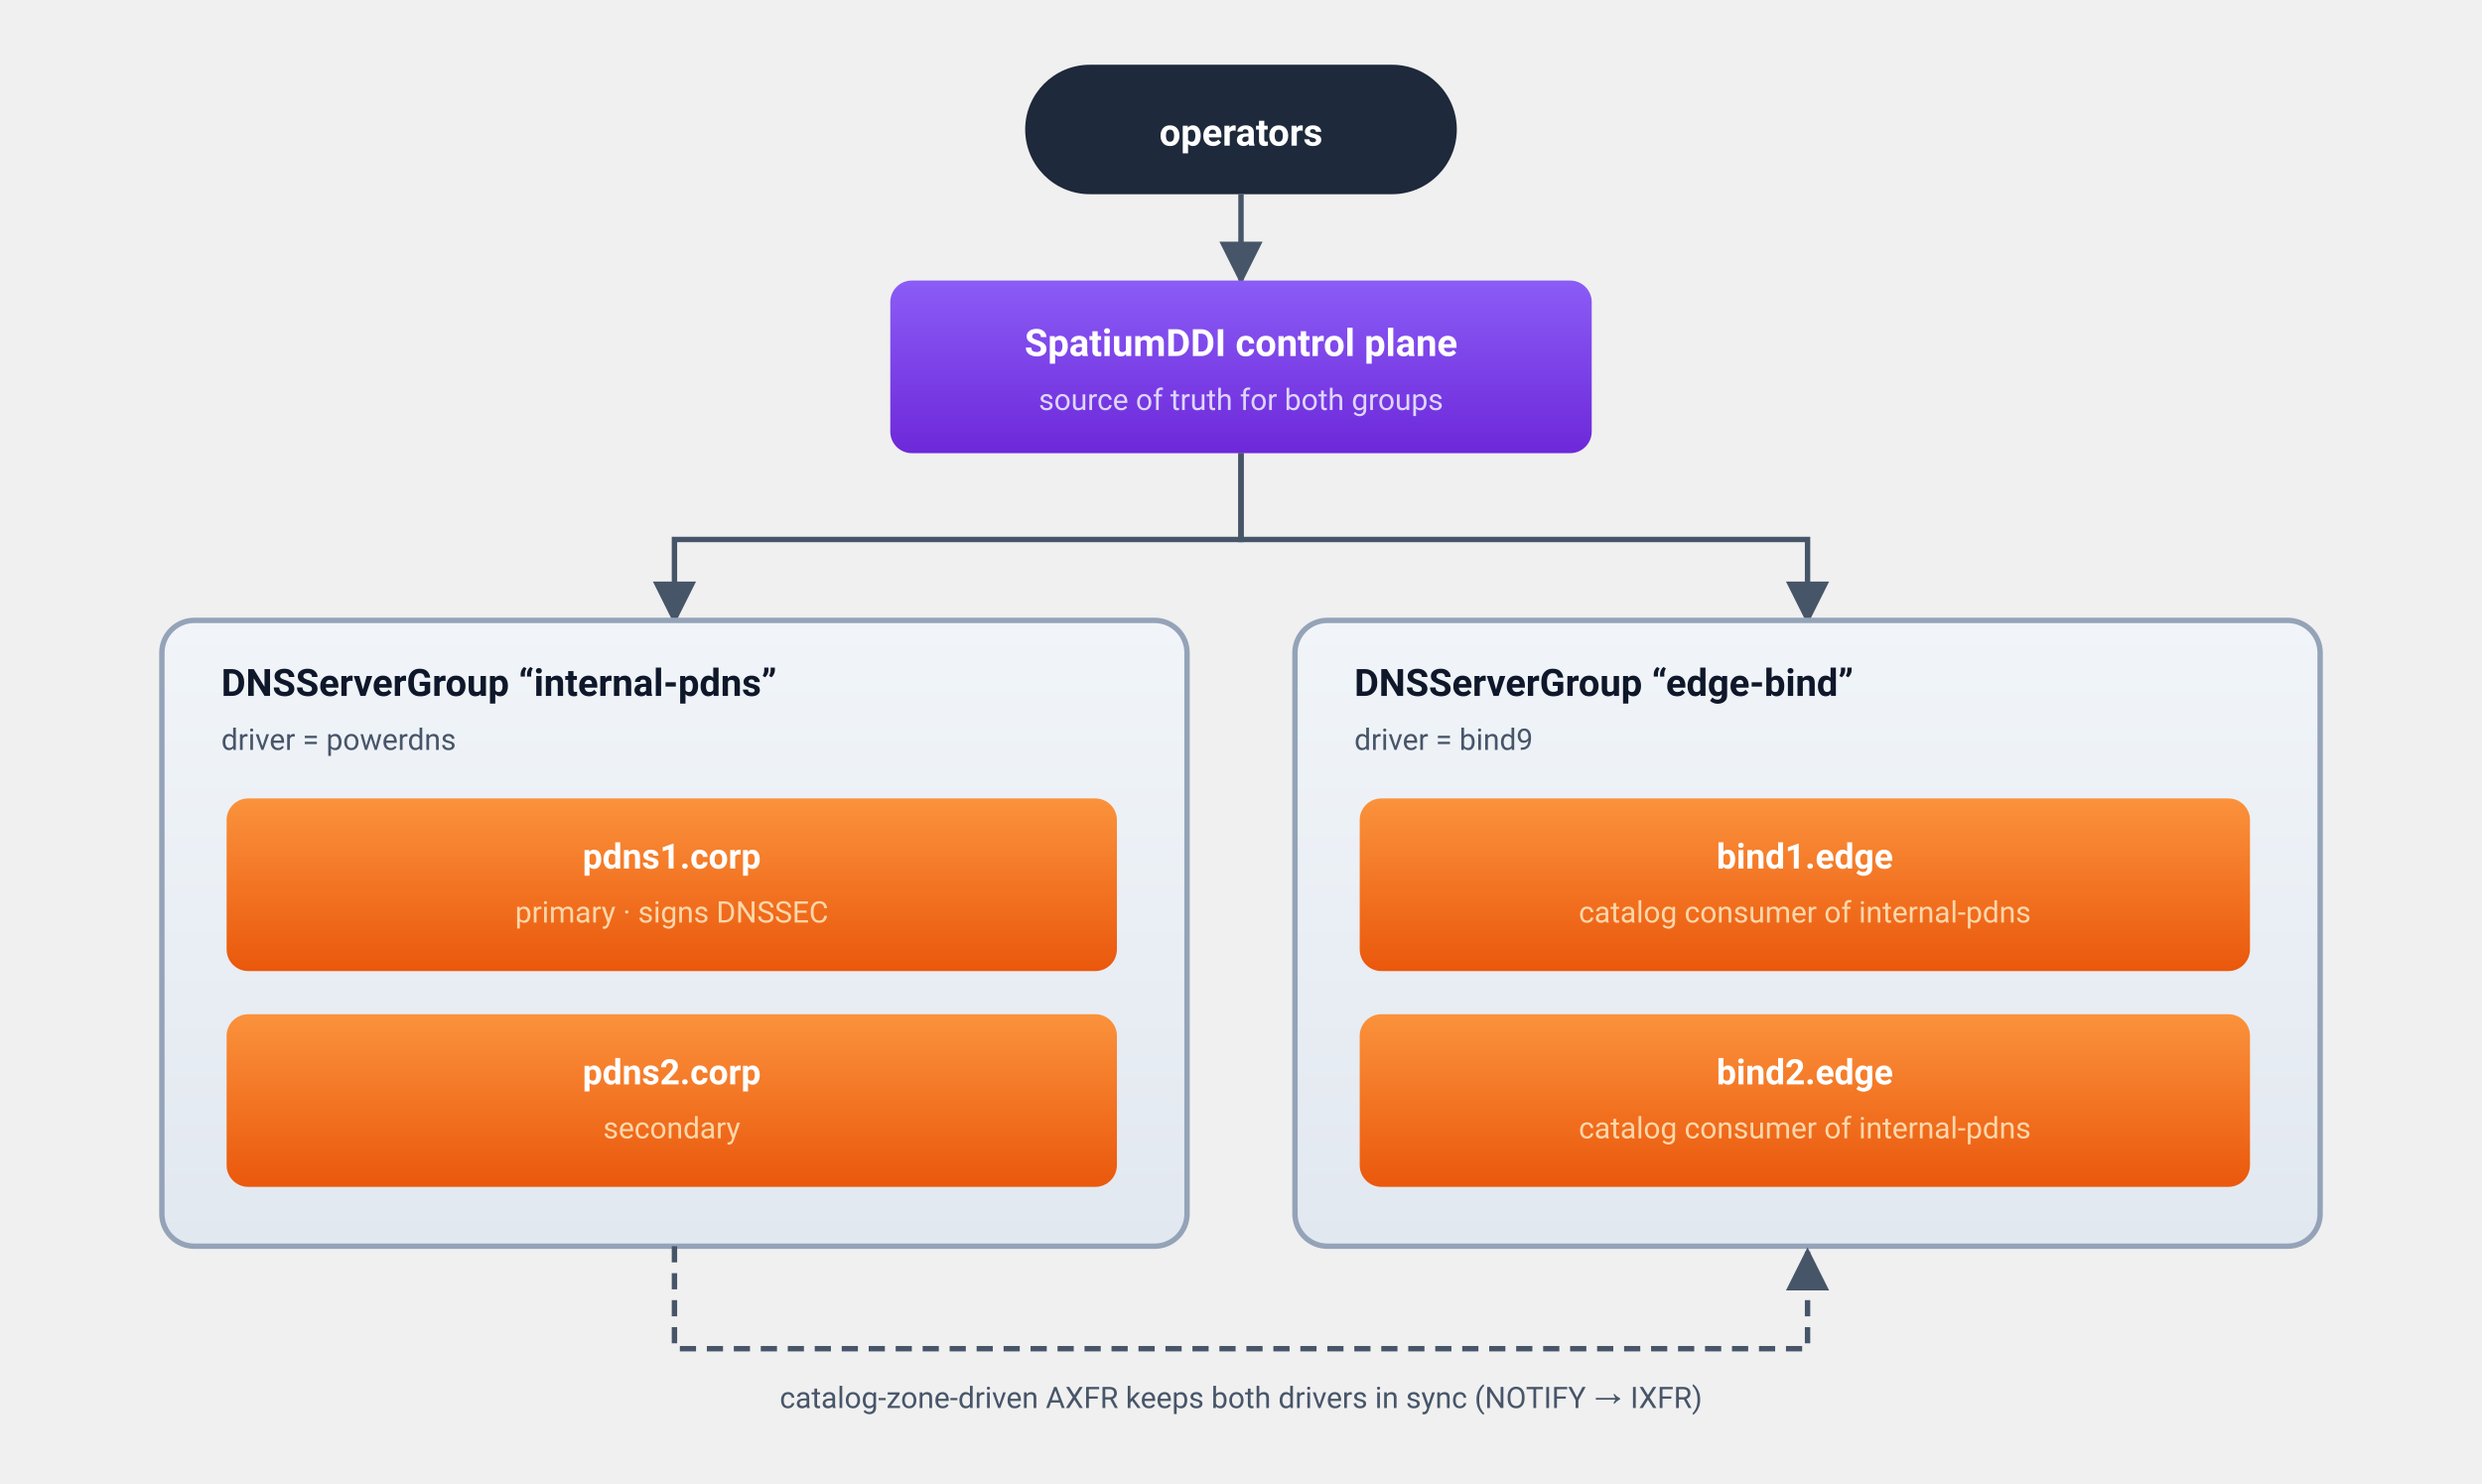
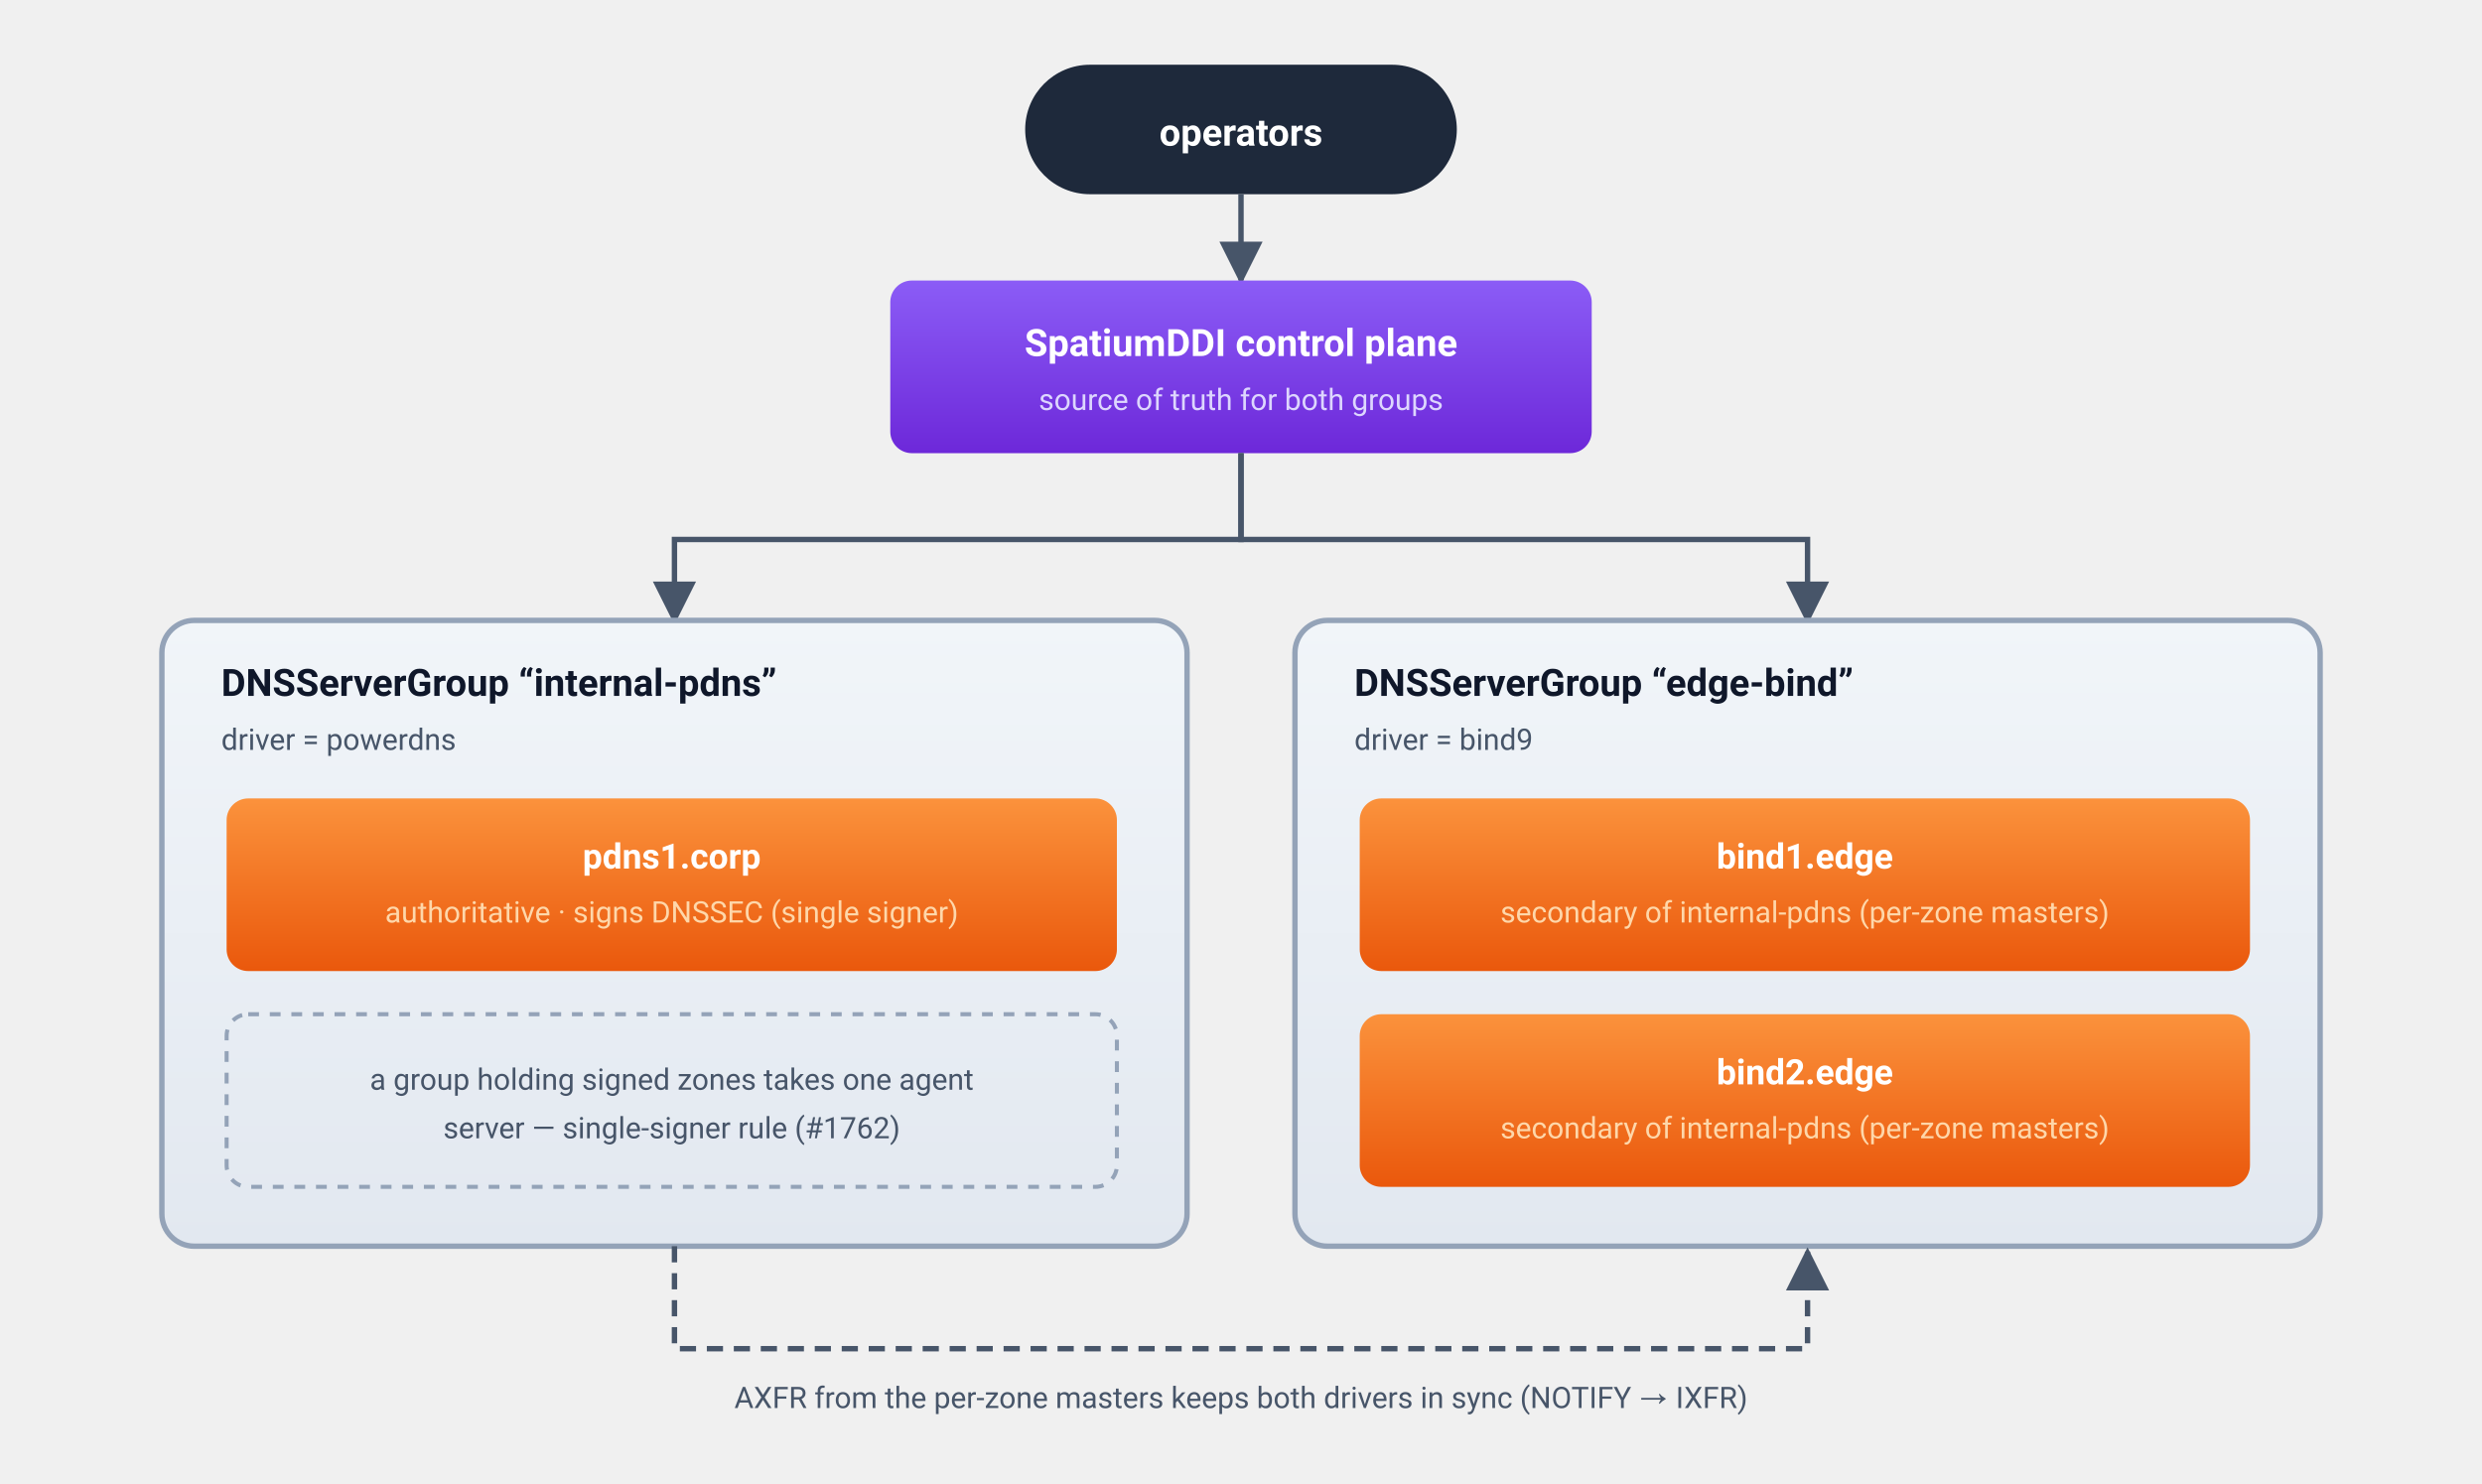
<svg xmlns="http://www.w3.org/2000/svg" width="920" height="550" viewBox="0 0 920 550" preserveAspectRatio="xMidYMid meet" font-family="ui-sans-serif, system-ui, -apple-system, 'Segoe UI', Roboto, Helvetica, Arial, sans-serif">
  <defs>
    <linearGradient id="tpd-surface" x1="0" y1="0" x2="0" y2="1">
      <stop offset="0%" stop-color="#f1f5f9" />
      <stop offset="100%" stop-color="#e2e8f0" />
    </linearGradient>
    <linearGradient id="tpd-cp" x1="0" y1="0" x2="0" y2="1">
      <stop offset="0%" stop-color="#8b5cf6" />
      <stop offset="100%" stop-color="#6d28d9" />
    </linearGradient>
    <linearGradient id="tpd-agent" x1="0" y1="0" x2="0" y2="1">
      <stop offset="0%" stop-color="#fb923c" />
      <stop offset="100%" stop-color="#ea580c" />
    </linearGradient>
    <marker id="tpd-arrow" viewBox="0 0 10 10" refX="9" refY="5" markerWidth="8" markerHeight="8" orient="auto-start-reverse">
      <path d="M 0 0 L 10 5 L 0 10 z" fill="#475569" />
    </marker>
  </defs>
  <g>
    <rect x="380" y="24" width="160" height="48" rx="24" fill="#1e293b" />
    <text x="460" y="54" text-anchor="middle" font-size="14" font-weight="600" fill="#ffffff">operators</text>
  </g>
  <path d="M 460 72 V 104" stroke="#475569" stroke-width="2" fill="none" marker-end="url(#tpd-arrow)" />
  <g>
    <rect x="330" y="104" width="260" height="64" rx="8" fill="url(#tpd-cp)" />
    <text x="460" y="132" text-anchor="middle" font-size="14" font-weight="600" fill="#ffffff">SpatiumDDI control plane</text>
    <text x="460" y="152" text-anchor="middle" font-size="11" fill="#ddd6fe">source of truth for both groups</text>
  </g>
  <path d="M 460 168 V 200 H 250 V 230" stroke="#475569" stroke-width="2" fill="none" marker-end="url(#tpd-arrow)" />
  <path d="M 460 168 V 200 H 670 V 230" stroke="#475569" stroke-width="2" fill="none" marker-end="url(#tpd-arrow)" />
  <g>
    <rect x="60" y="230" width="380" height="232" rx="12" fill="url(#tpd-surface)" stroke="#94a3b8" stroke-width="2" />
    <text x="82" y="258" font-size="14" font-weight="600" fill="#0f172a">DNSServerGroup “internal-pdns”</text>
    <text x="82" y="278" font-size="11" fill="#475569">driver = powerdns</text>
    <rect x="84" y="296" width="330" height="64" rx="8" fill="url(#tpd-agent)" />
    <text x="249" y="322" text-anchor="middle" font-size="13" font-weight="600" fill="#ffffff">pdns1.corp</text>
-     <text x="249" y="342" text-anchor="middle" font-size="11" fill="#fed7aa">primary · signs DNSSEC</text>
-     <rect x="84" y="376" width="330" height="64" rx="8" fill="url(#tpd-agent)" />
-     <text x="249" y="402" text-anchor="middle" font-size="13" font-weight="600" fill="#ffffff">pdns2.corp</text>
-     <text x="249" y="422" text-anchor="middle" font-size="11" fill="#fed7aa">secondary</text>
+     <text x="249" y="342" text-anchor="middle" font-size="11" fill="#fed7aa">authoritative · signs DNSSEC (single signer)</text>
+     <rect x="84" y="376" width="330" height="64" rx="8" fill="none" stroke="#94a3b8" stroke-width="1.5" stroke-dasharray="4 4" />
+     <text x="249" y="404" text-anchor="middle" font-size="11" fill="#475569">a group holding signed zones takes one agent</text>
+     <text x="249" y="422" text-anchor="middle" font-size="11" fill="#475569">server — single-signer rule (#1762)</text>
  </g>
  <g>
    <rect x="480" y="230" width="380" height="232" rx="12" fill="url(#tpd-surface)" stroke="#94a3b8" stroke-width="2" />
    <text x="502" y="258" font-size="14" font-weight="600" fill="#0f172a">DNSServerGroup “edge-bind”</text>
    <text x="502" y="278" font-size="11" fill="#475569">driver = bind9</text>
    <rect x="504" y="296" width="330" height="64" rx="8" fill="url(#tpd-agent)" />
    <text x="669" y="322" text-anchor="middle" font-size="13" font-weight="600" fill="#ffffff">bind1.edge</text>
-     <text x="669" y="342" text-anchor="middle" font-size="11" fill="#fed7aa">catalog consumer of internal-pdns</text>
+     <text x="669" y="342" text-anchor="middle" font-size="11" fill="#fed7aa">secondary of internal-pdns (per-zone masters)</text>
    <rect x="504" y="376" width="330" height="64" rx="8" fill="url(#tpd-agent)" />
    <text x="669" y="402" text-anchor="middle" font-size="13" font-weight="600" fill="#ffffff">bind2.edge</text>
-     <text x="669" y="422" text-anchor="middle" font-size="11" fill="#fed7aa">catalog consumer of internal-pdns</text>
+     <text x="669" y="422" text-anchor="middle" font-size="11" fill="#fed7aa">secondary of internal-pdns (per-zone masters)</text>
  </g>
  <path d="M 250 462 V 500 H 670 V 464" stroke="#475569" stroke-width="2" stroke-dasharray="6 4" fill="none" marker-end="url(#tpd-arrow)" />
-   <text x="460" y="522" text-anchor="middle" font-size="11" fill="#475569">catalog-zone-driven AXFR keeps both drivers in sync (NOTIFY → IXFR)</text>
+   <text x="460" y="522" text-anchor="middle" font-size="11" fill="#475569">AXFR from the per-zone masters keeps both drivers in sync (NOTIFY → IXFR)</text>
</svg>
